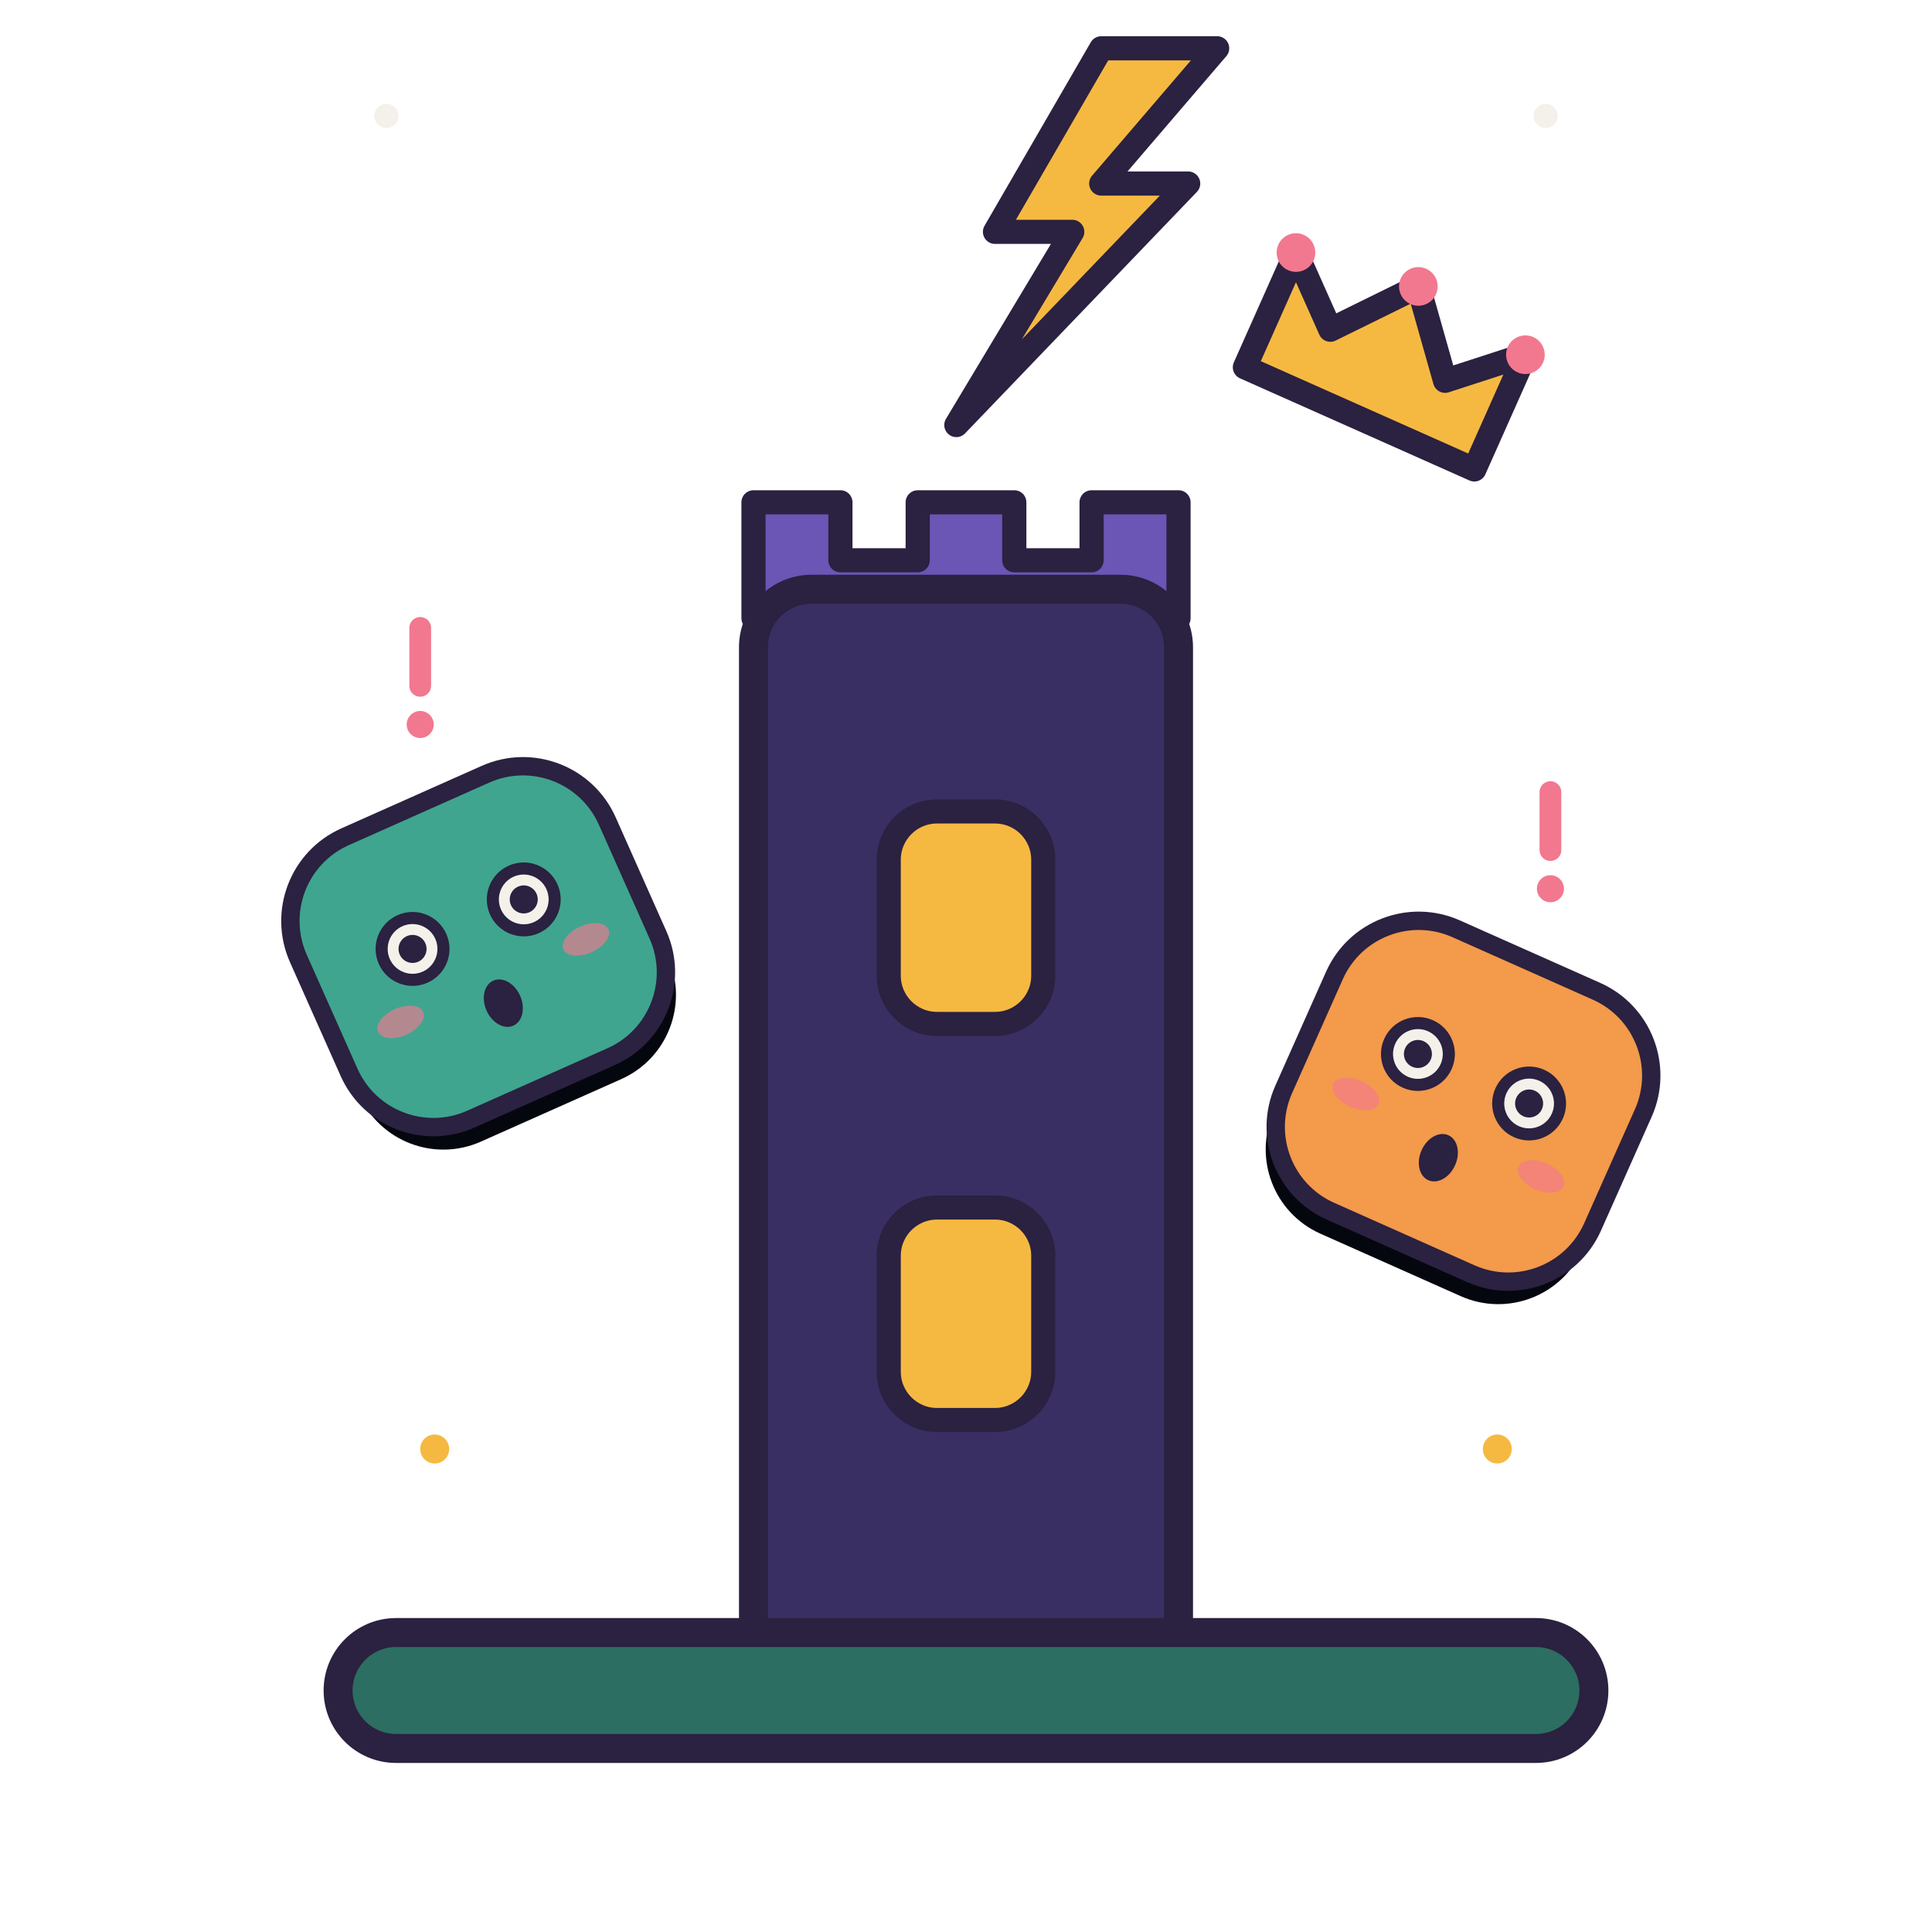
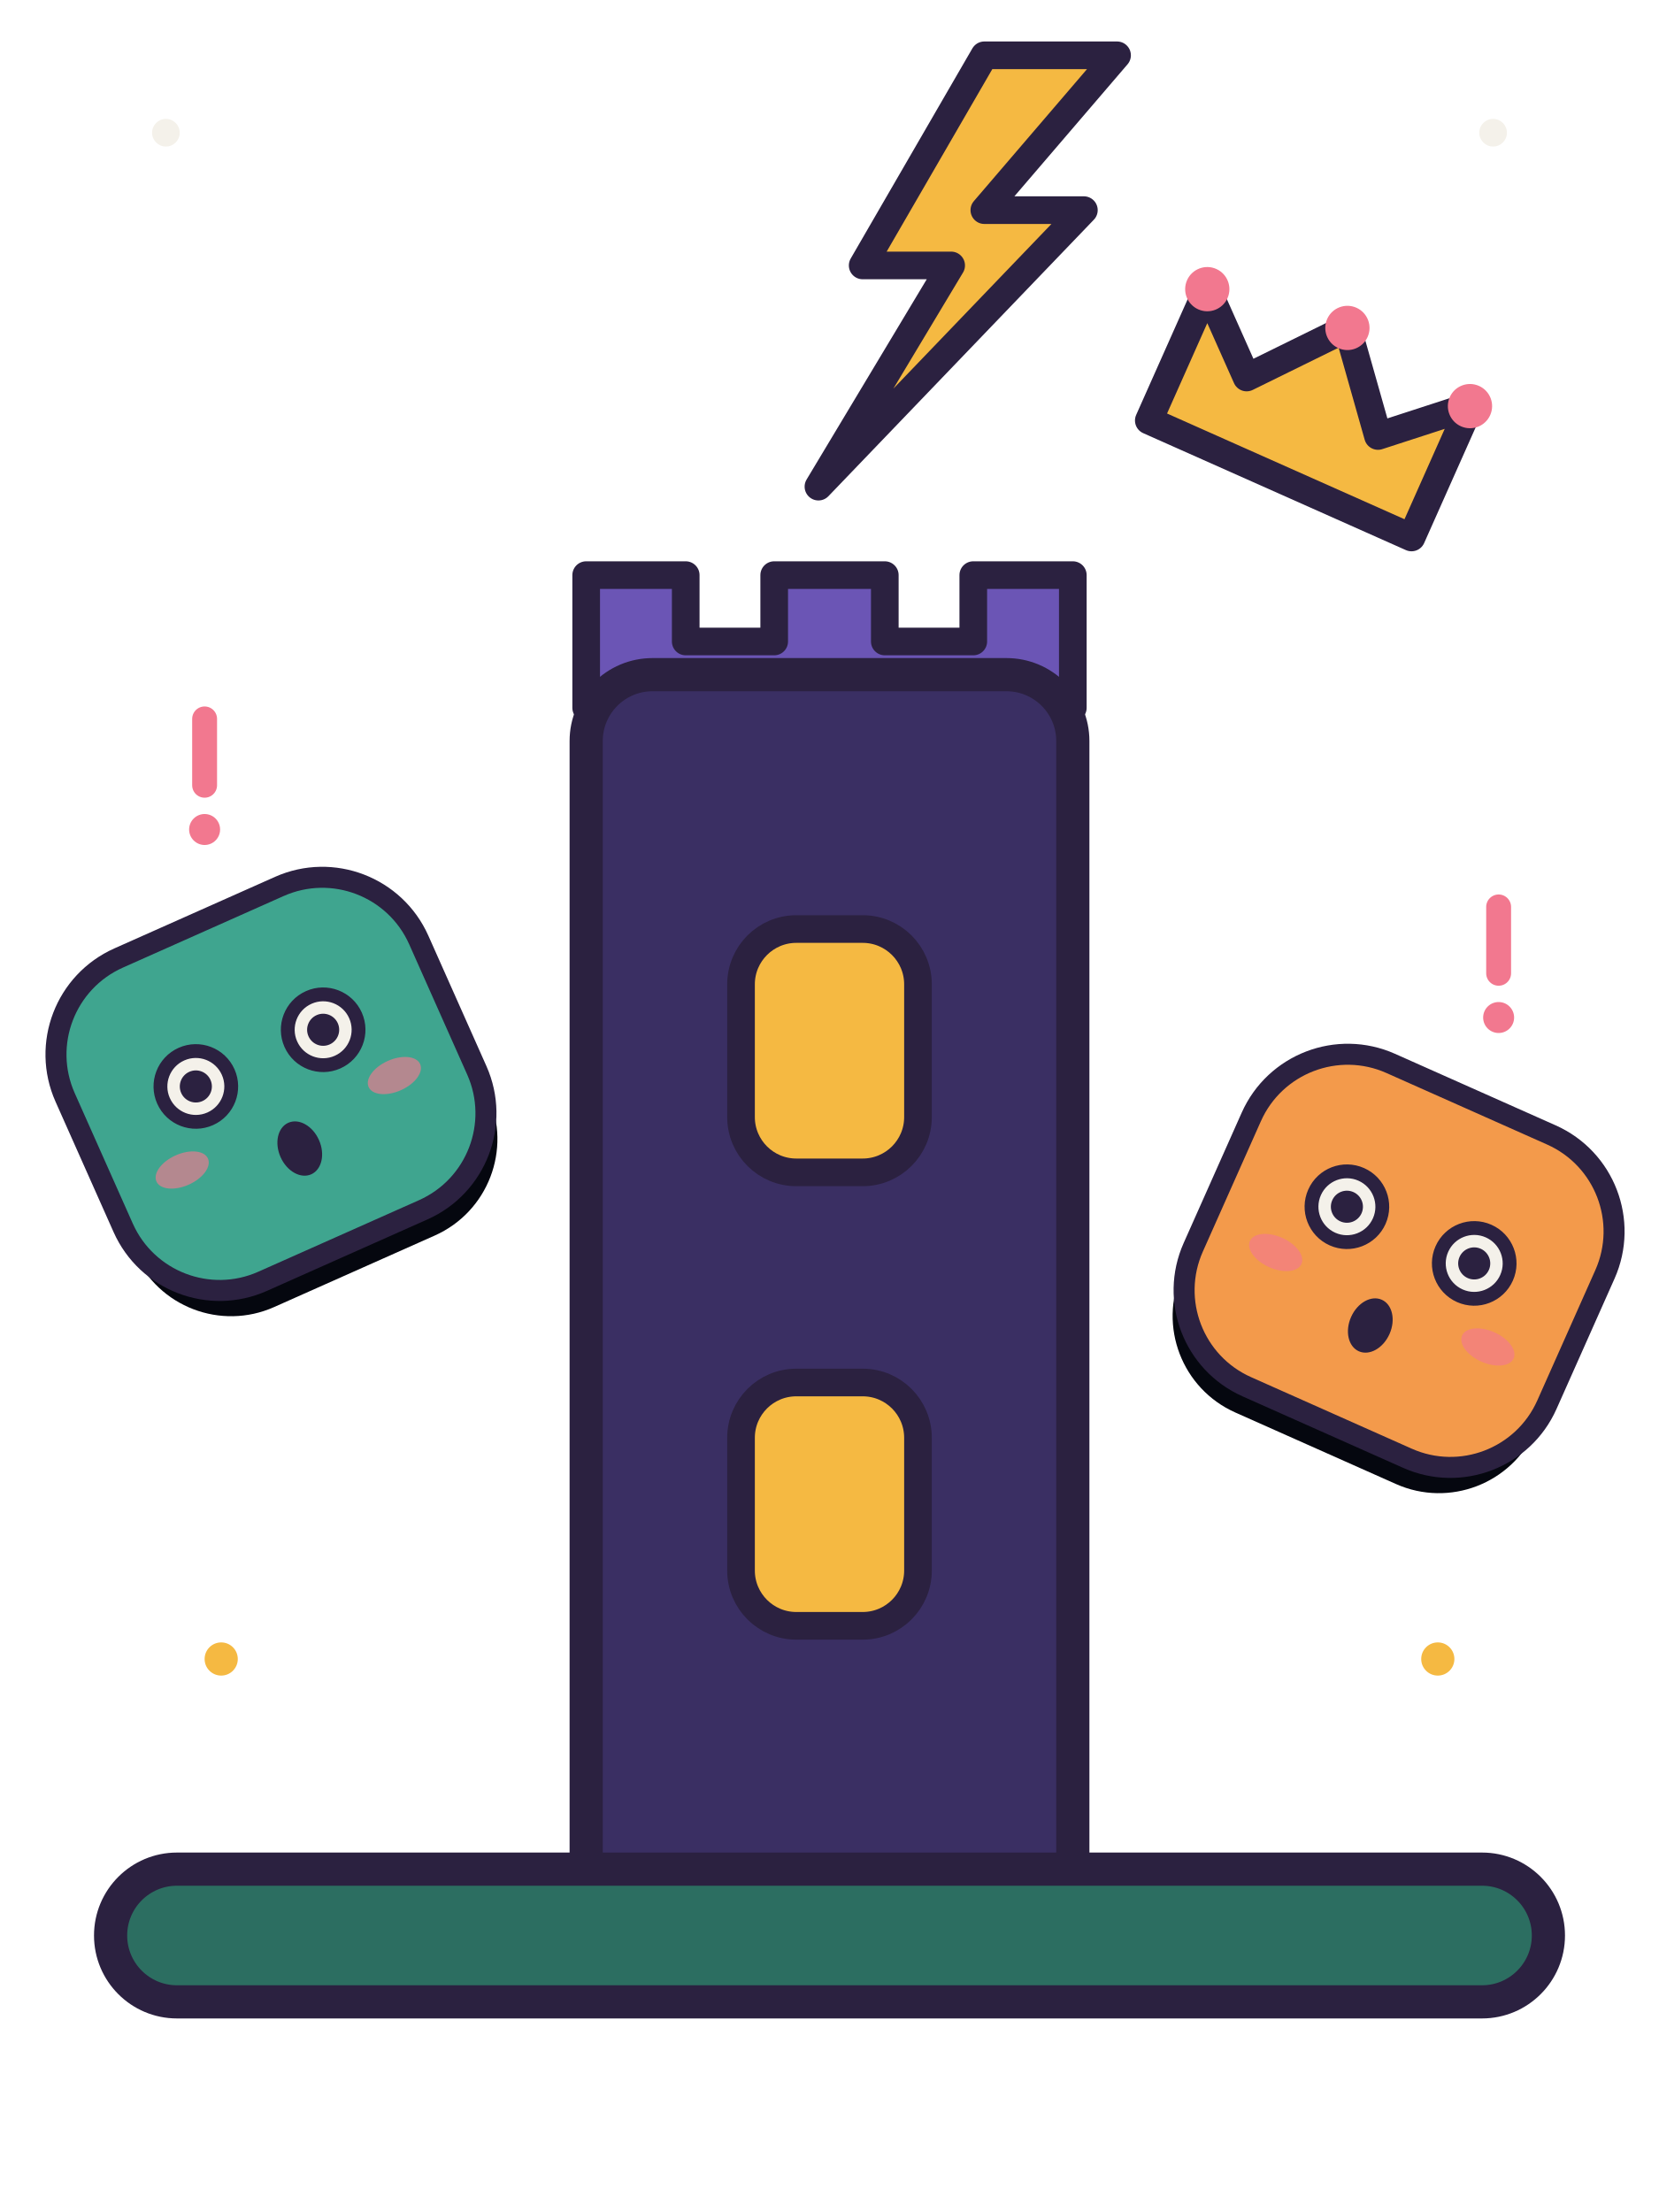
- <svg xmlns="http://www.w3.org/2000/svg" viewBox="-50 0 400 400" width="400" height="400">
+ <svg xmlns="http://www.w3.org/2000/svg" viewBox="0 0 300 400" width="300" height="400">
  <circle cx="30" cy="24" r="2.5" fill="#f4f1ea" />
  <circle cx="270" cy="24" r="2.5" fill="#f4f1ea" />
  <circle cx="40" cy="300" r="3" fill="#f5b942" />
  <circle cx="260" cy="300" r="3" fill="#f5b942" />
  <path d="M106 128 V104 H124 V116 H140 V104 H160 V116 H176 V104 H194 V128 Z" fill="#6b55b5" stroke="#2b2140" stroke-width="5" stroke-linejoin="round" />
  <rect x="106" y="122" width="88" height="230" rx="12" fill="#3a2f63" stroke="#2b2140" stroke-width="6" />
  <rect x="134" y="168" width="32" height="44" rx="10" fill="#f5b942" stroke="#2b2140" stroke-width="5" />
  <rect x="134" y="250" width="32" height="44" rx="10" fill="#f5b942" stroke="#2b2140" stroke-width="5" />
  <path d="M178 10 L156 48 L172 48 L148 88 L196 38 L178 38 L202 10 Z" fill="#f5b942" stroke="#2b2140" stroke-width="5" stroke-linejoin="round" />
  <g transform="rotate(24 238 72)">
    <path d="M212 88 L212 62 L225 73.7 L238 58.1 L251 73.7 L264 62 L264 88 Z" fill="#f5b942" stroke="#2b2140" stroke-width="5" stroke-linejoin="round" />
    <circle cx="212" cy="62" r="4" fill="#f2788f" />
    <circle cx="238" cy="58.1" r="4" fill="#f2788f" />
    <circle cx="264" cy="62" r="4" fill="#f2788f" />
  </g>
  <g transform="rotate(-24 49 196)">
    <rect x="14" y="169.1" width="70" height="64" rx="19.1" fill="#05070f" />
    <rect x="14" y="164" width="70" height="64" rx="19.1" fill="#3fa58f" stroke="#2b2140" stroke-width="3.8" />
    <circle cx="36.4" cy="190.9" r="6.4" fill="#f4f1ea" stroke="#2b2140" stroke-width="2.5" />
    <circle cx="36.4" cy="190.9" r="2.9" fill="#2b2140" />
    <circle cx="61.6" cy="190.9" r="6.4" fill="#f4f1ea" stroke="#2b2140" stroke-width="2.5" />
    <circle cx="61.6" cy="190.9" r="2.9" fill="#2b2140" />
    <ellipse cx="49" cy="208.8" rx="3.8" ry="5.1" fill="#2b2140" />
    <ellipse cx="28" cy="203.7" rx="5.1" ry="2.9" fill="#f2788f" opacity="0.65" />
    <ellipse cx="70" cy="203.7" rx="5.1" ry="2.9" fill="#f2788f" opacity="0.65" />
  </g>
  <g transform="rotate(24 253 228)">
    <rect x="218" y="201.1" width="70" height="64" rx="19.1" fill="#05070f" />
    <rect x="218" y="196" width="70" height="64" rx="19.1" fill="#f39a4b" stroke="#2b2140" stroke-width="3.8" />
    <circle cx="240.4" cy="222.9" r="6.4" fill="#f4f1ea" stroke="#2b2140" stroke-width="2.5" />
    <circle cx="240.4" cy="222.9" r="2.9" fill="#2b2140" />
    <circle cx="265.6" cy="222.9" r="6.4" fill="#f4f1ea" stroke="#2b2140" stroke-width="2.5" />
    <circle cx="265.6" cy="222.9" r="2.9" fill="#2b2140" />
    <ellipse cx="253" cy="240.8" rx="3.8" ry="5.1" fill="#2b2140" />
    <ellipse cx="232" cy="235.7" rx="5.1" ry="2.9" fill="#f2788f" opacity="0.65" />
    <ellipse cx="274" cy="235.7" rx="5.1" ry="2.9" fill="#f2788f" opacity="0.65" />
  </g>
  <path d="M37 130 V142 M271 164 V176" stroke="#f2788f" stroke-width="4.5" stroke-linecap="round" />
  <circle cx="37" cy="150" r="2.8" fill="#f2788f" />
  <circle cx="271" cy="184" r="2.8" fill="#f2788f" />
  <rect x="20" y="338" width="260" height="24" rx="12" fill="#2c6e61" stroke="#2b2140" stroke-width="6" />
</svg>
